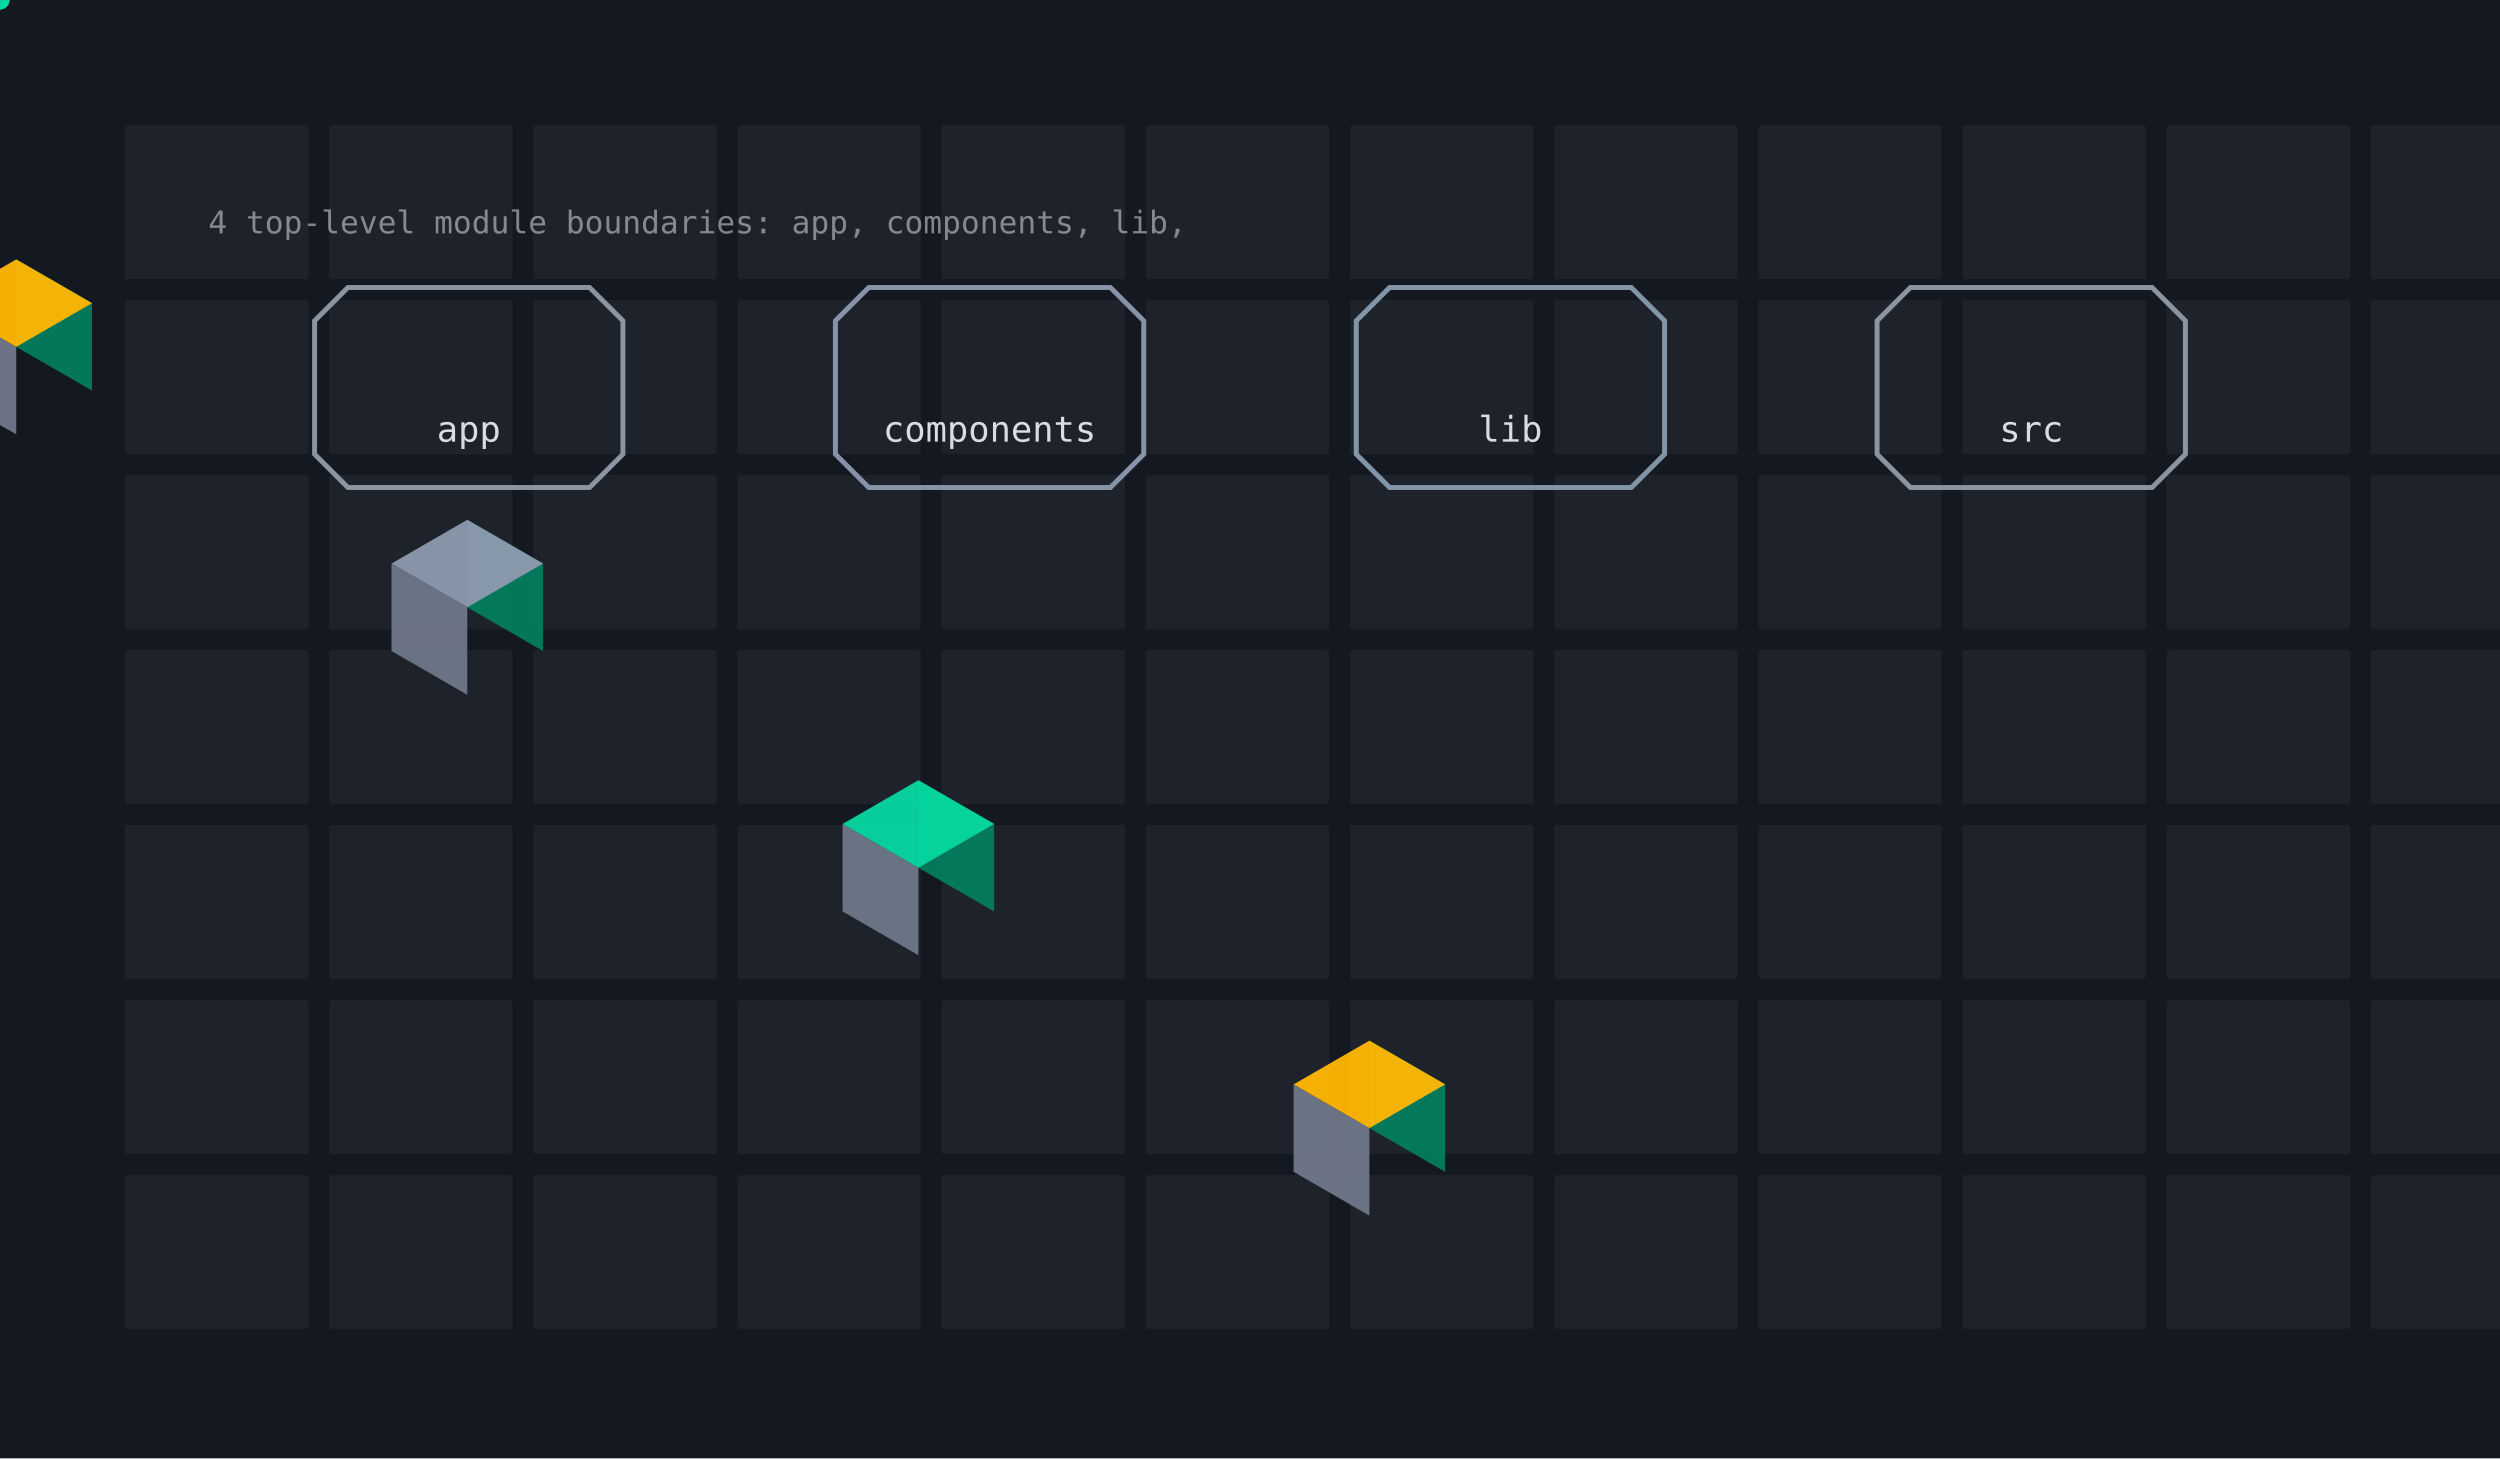
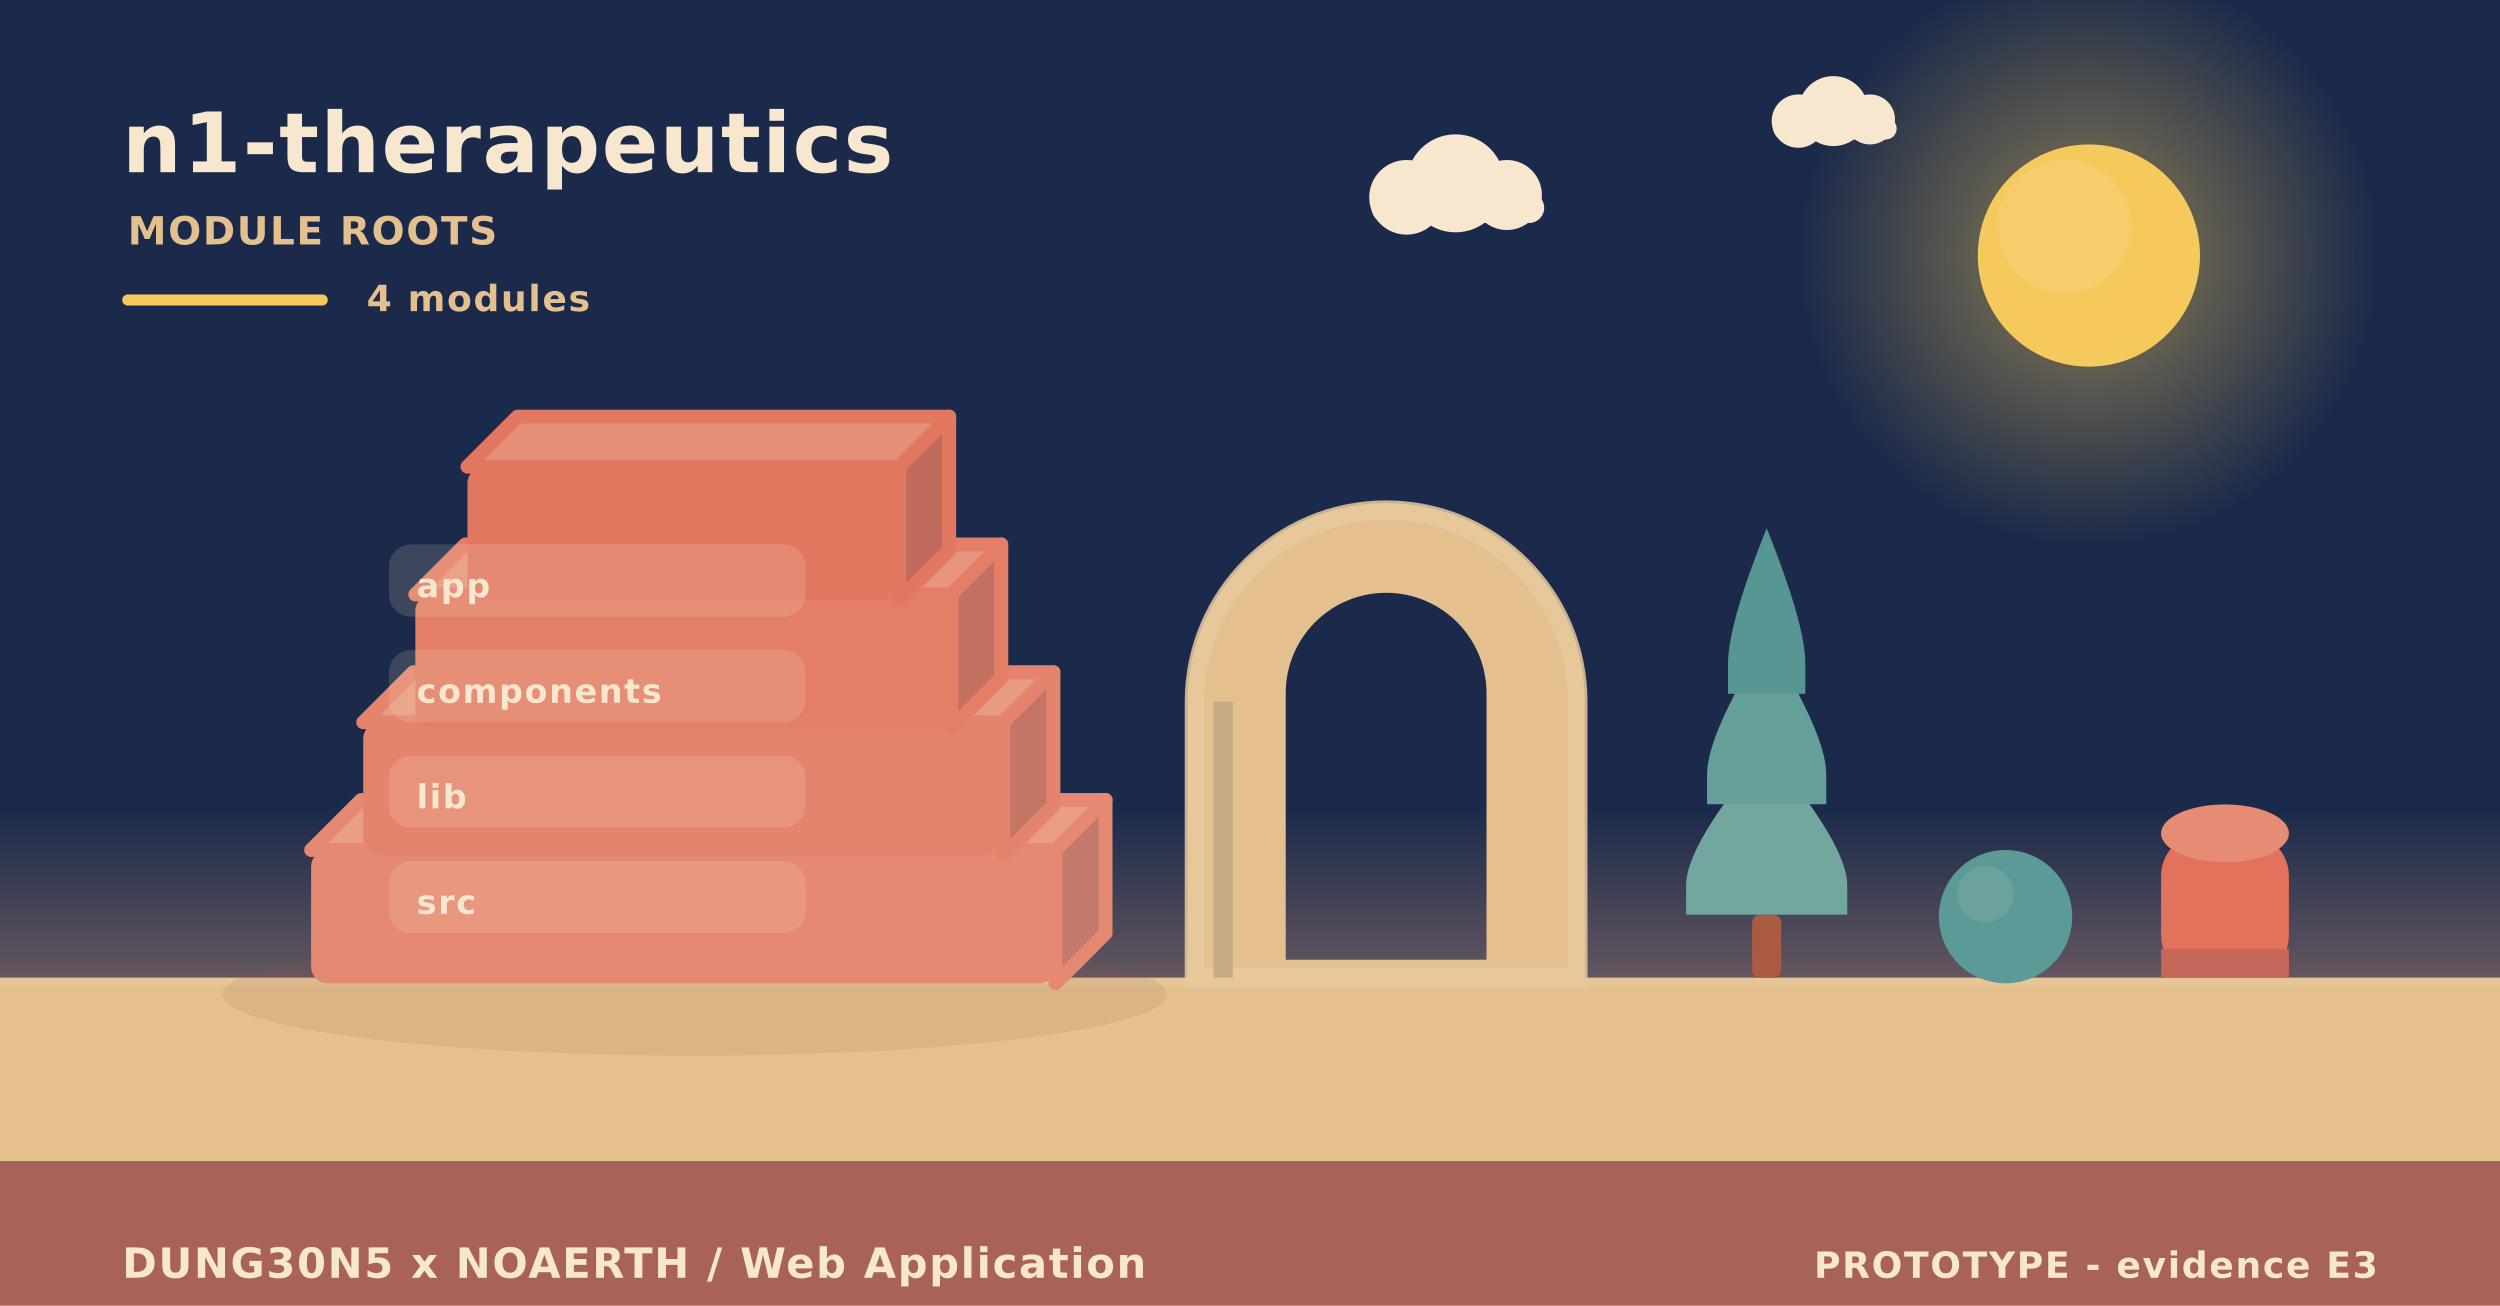
- <svg xmlns="http://www.w3.org/2000/svg" viewBox="0 0 1200 700" width="1200" height="700" role="img" aria-label="n1-therapeutics architecture">
-   <rect width="1200" height="700" fill="#141821" />
-   <defs>
-     <linearGradient id="ga" x1="0" y1="0" x2="1" y2="1">
-       <stop offset="0%" stop-color="#ffb703" />
-       <stop offset="100%" stop-color="#8d99ae" />
-     </linearGradient>
-   </defs>
-   <rect x="60.00" y="60.00" width="88.00" height="74.00" rx="1.20" fill="#eef1f6" opacity="0.05" />
-   <rect x="158.00" y="60.00" width="88.00" height="74.00" rx="1.20" fill="#eef1f6" opacity="0.05" />
-   <rect x="256.00" y="60.00" width="88.00" height="74.00" rx="1.20" fill="#eef1f6" opacity="0.05" />
-   <rect x="354.00" y="60.00" width="88.00" height="74.00" rx="1.20" fill="#eef1f6" opacity="0.05" />
-   <rect x="452.00" y="60.00" width="88.00" height="74.00" rx="1.20" fill="#eef1f6" opacity="0.05" />
-   <rect x="550.00" y="60.00" width="88.00" height="74.00" rx="1.20" fill="#eef1f6" opacity="0.05" />
-   <rect x="648.00" y="60.00" width="88.00" height="74.00" rx="1.20" fill="#eef1f6" opacity="0.05" />
-   <rect x="746.00" y="60.00" width="88.00" height="74.00" rx="1.20" fill="#eef1f6" opacity="0.05" />
-   <rect x="844.00" y="60.00" width="88.00" height="74.00" rx="1.20" fill="#eef1f6" opacity="0.05" />
-   <rect x="942.00" y="60.00" width="88.00" height="74.00" rx="1.20" fill="#eef1f6" opacity="0.05" />
-   <rect x="1040.00" y="60.00" width="88.00" height="74.00" rx="1.20" fill="#eef1f6" opacity="0.05" />
-   <rect x="1138.00" y="60.00" width="88.00" height="74.00" rx="1.20" fill="#eef1f6" opacity="0.05" />
-   <rect x="60.00" y="144.00" width="88.00" height="74.00" rx="1.20" fill="#eef1f6" opacity="0.05" />
-   <rect x="158.00" y="144.00" width="88.00" height="74.00" rx="1.20" fill="#eef1f6" opacity="0.05" />
-   <rect x="256.00" y="144.00" width="88.00" height="74.00" rx="1.20" fill="#eef1f6" opacity="0.05" />
-   <rect x="354.00" y="144.00" width="88.00" height="74.00" rx="1.20" fill="#eef1f6" opacity="0.05" />
-   <rect x="452.00" y="144.00" width="88.00" height="74.00" rx="1.20" fill="#eef1f6" opacity="0.05" />
-   <rect x="550.00" y="144.00" width="88.00" height="74.00" rx="1.20" fill="#eef1f6" opacity="0.05" />
-   <rect x="648.00" y="144.00" width="88.00" height="74.00" rx="1.20" fill="#eef1f6" opacity="0.05" />
-   <rect x="746.00" y="144.00" width="88.00" height="74.00" rx="1.20" fill="#eef1f6" opacity="0.05" />
-   <rect x="844.00" y="144.00" width="88.00" height="74.00" rx="1.20" fill="#eef1f6" opacity="0.05" />
-   <rect x="942.00" y="144.00" width="88.00" height="74.00" rx="1.20" fill="#eef1f6" opacity="0.05" />
-   <rect x="1040.00" y="144.00" width="88.00" height="74.00" rx="1.20" fill="#eef1f6" opacity="0.05" />
-   <rect x="1138.00" y="144.00" width="88.00" height="74.00" rx="1.20" fill="#eef1f6" opacity="0.05" />
-   <rect x="60.00" y="228.00" width="88.00" height="74.00" rx="1.20" fill="#eef1f6" opacity="0.05" />
-   <rect x="158.00" y="228.00" width="88.00" height="74.00" rx="1.20" fill="#eef1f6" opacity="0.05" />
-   <rect x="256.00" y="228.00" width="88.00" height="74.00" rx="1.20" fill="#eef1f6" opacity="0.05" />
-   <rect x="354.00" y="228.00" width="88.00" height="74.00" rx="1.20" fill="#eef1f6" opacity="0.05" />
-   <rect x="452.00" y="228.00" width="88.00" height="74.00" rx="1.20" fill="#eef1f6" opacity="0.05" />
-   <rect x="550.00" y="228.00" width="88.00" height="74.00" rx="1.20" fill="#eef1f6" opacity="0.05" />
-   <rect x="648.00" y="228.00" width="88.00" height="74.00" rx="1.20" fill="#eef1f6" opacity="0.05" />
-   <rect x="746.00" y="228.00" width="88.00" height="74.00" rx="1.20" fill="#eef1f6" opacity="0.05" />
-   <rect x="844.00" y="228.00" width="88.00" height="74.00" rx="1.20" fill="#eef1f6" opacity="0.05" />
-   <rect x="942.00" y="228.00" width="88.00" height="74.00" rx="1.20" fill="#eef1f6" opacity="0.05" />
-   <rect x="1040.00" y="228.00" width="88.00" height="74.00" rx="1.20" fill="#eef1f6" opacity="0.05" />
-   <rect x="1138.00" y="228.00" width="88.00" height="74.00" rx="1.20" fill="#eef1f6" opacity="0.05" />
-   <rect x="60.00" y="312.00" width="88.00" height="74.00" rx="1.20" fill="#eef1f6" opacity="0.05" />
-   <rect x="158.00" y="312.00" width="88.00" height="74.00" rx="1.20" fill="#eef1f6" opacity="0.05" />
-   <rect x="256.00" y="312.00" width="88.00" height="74.00" rx="1.20" fill="#eef1f6" opacity="0.05" />
-   <rect x="354.00" y="312.00" width="88.00" height="74.00" rx="1.20" fill="#eef1f6" opacity="0.05" />
-   <rect x="452.00" y="312.00" width="88.00" height="74.00" rx="1.20" fill="#eef1f6" opacity="0.05" />
-   <rect x="550.00" y="312.00" width="88.00" height="74.00" rx="1.20" fill="#eef1f6" opacity="0.05" />
-   <rect x="648.00" y="312.00" width="88.00" height="74.00" rx="1.20" fill="#eef1f6" opacity="0.05" />
-   <rect x="746.00" y="312.00" width="88.00" height="74.00" rx="1.20" fill="#eef1f6" opacity="0.05" />
-   <rect x="844.00" y="312.00" width="88.00" height="74.00" rx="1.20" fill="#eef1f6" opacity="0.05" />
-   <rect x="942.00" y="312.00" width="88.00" height="74.00" rx="1.20" fill="#eef1f6" opacity="0.05" />
-   <rect x="1040.00" y="312.00" width="88.00" height="74.00" rx="1.20" fill="#eef1f6" opacity="0.05" />
-   <rect x="1138.00" y="312.00" width="88.00" height="74.00" rx="1.20" fill="#eef1f6" opacity="0.05" />
-   <rect x="60.00" y="396.00" width="88.00" height="74.00" rx="1.20" fill="#eef1f6" opacity="0.05" />
-   <rect x="158.00" y="396.00" width="88.00" height="74.00" rx="1.20" fill="#eef1f6" opacity="0.05" />
-   <rect x="256.00" y="396.00" width="88.00" height="74.00" rx="1.20" fill="#eef1f6" opacity="0.05" />
-   <rect x="354.00" y="396.00" width="88.00" height="74.00" rx="1.20" fill="#eef1f6" opacity="0.05" />
-   <rect x="452.00" y="396.00" width="88.00" height="74.00" rx="1.20" fill="#eef1f6" opacity="0.05" />
-   <rect x="550.00" y="396.00" width="88.00" height="74.00" rx="1.20" fill="#eef1f6" opacity="0.05" />
-   <rect x="648.00" y="396.00" width="88.00" height="74.00" rx="1.20" fill="#eef1f6" opacity="0.05" />
-   <rect x="746.00" y="396.00" width="88.00" height="74.00" rx="1.20" fill="#eef1f6" opacity="0.05" />
-   <rect x="844.00" y="396.00" width="88.00" height="74.00" rx="1.20" fill="#eef1f6" opacity="0.05" />
-   <rect x="942.00" y="396.00" width="88.00" height="74.00" rx="1.20" fill="#eef1f6" opacity="0.05" />
-   <rect x="1040.00" y="396.00" width="88.00" height="74.00" rx="1.20" fill="#eef1f6" opacity="0.05" />
-   <rect x="1138.00" y="396.00" width="88.00" height="74.00" rx="1.20" fill="#eef1f6" opacity="0.05" />
-   <rect x="60.00" y="480.00" width="88.00" height="74.00" rx="1.20" fill="#eef1f6" opacity="0.05" />
-   <rect x="158.00" y="480.00" width="88.00" height="74.00" rx="1.20" fill="#eef1f6" opacity="0.05" />
-   <rect x="256.00" y="480.00" width="88.00" height="74.00" rx="1.20" fill="#eef1f6" opacity="0.05" />
-   <rect x="354.00" y="480.00" width="88.00" height="74.00" rx="1.20" fill="#eef1f6" opacity="0.05" />
-   <rect x="452.00" y="480.00" width="88.00" height="74.00" rx="1.20" fill="#eef1f6" opacity="0.05" />
-   <rect x="550.00" y="480.00" width="88.00" height="74.00" rx="1.20" fill="#eef1f6" opacity="0.05" />
-   <rect x="648.00" y="480.00" width="88.00" height="74.00" rx="1.20" fill="#eef1f6" opacity="0.05" />
-   <rect x="746.00" y="480.00" width="88.00" height="74.00" rx="1.20" fill="#eef1f6" opacity="0.05" />
-   <rect x="844.00" y="480.00" width="88.00" height="74.00" rx="1.20" fill="#eef1f6" opacity="0.05" />
-   <rect x="942.00" y="480.00" width="88.00" height="74.00" rx="1.20" fill="#eef1f6" opacity="0.05" />
-   <rect x="1040.00" y="480.00" width="88.00" height="74.00" rx="1.20" fill="#eef1f6" opacity="0.05" />
-   <rect x="1138.00" y="480.00" width="88.00" height="74.00" rx="1.20" fill="#eef1f6" opacity="0.05" />
-   <rect x="60.00" y="564.00" width="88.00" height="74.00" rx="1.20" fill="#eef1f6" opacity="0.05" />
-   <rect x="158.00" y="564.00" width="88.00" height="74.00" rx="1.20" fill="#eef1f6" opacity="0.05" />
-   <rect x="256.00" y="564.00" width="88.00" height="74.00" rx="1.20" fill="#eef1f6" opacity="0.05" />
-   <rect x="354.00" y="564.00" width="88.00" height="74.00" rx="1.20" fill="#eef1f6" opacity="0.05" />
-   <rect x="452.00" y="564.00" width="88.00" height="74.00" rx="1.20" fill="#eef1f6" opacity="0.05" />
-   <rect x="550.00" y="564.00" width="88.00" height="74.00" rx="1.20" fill="#eef1f6" opacity="0.05" />
-   <rect x="648.00" y="564.00" width="88.00" height="74.00" rx="1.20" fill="#eef1f6" opacity="0.05" />
-   <rect x="746.00" y="564.00" width="88.00" height="74.00" rx="1.20" fill="#eef1f6" opacity="0.05" />
-   <rect x="844.00" y="564.00" width="88.00" height="74.00" rx="1.20" fill="#eef1f6" opacity="0.05" />
-   <rect x="942.00" y="564.00" width="88.00" height="74.00" rx="1.20" fill="#eef1f6" opacity="0.05" />
-   <rect x="1040.00" y="564.00" width="88.00" height="74.00" rx="1.20" fill="#eef1f6" opacity="0.05" />
-   <rect x="1138.00" y="564.00" width="88.00" height="74.00" rx="1.20" fill="#eef1f6" opacity="0.05" />
-   <path d="M167.00,138.00 H283.00 L299.00,154.00 V218.00 L283.00,234.00 H167.00 L151.00,218.00 V154.00 Z" fill="none" stroke="rgba(255,183,3,0.550)" stroke-width="1.80" opacity="0.90" />
-   <polygon points="7.79,166.50 44.17,187.50 44.17,145.50 7.79,124.50" fill="#037c5d" opacity="0.95" />
-   <polygon points="-28.58,187.50 7.79,208.50 7.79,166.50 -28.58,145.50" fill="#6e7788" opacity="0.95" />
-   <polygon points="7.79,124.50 44.17,145.50 7.79,166.50 -28.58,145.50" fill="#ffb703" opacity="0.95" />
-   <text x="225" y="212" font-family="ui-monospace,Menlo,monospace" font-size="17" fill="rgba(238,241,246,0.900)" text-anchor="middle">app</text>
+ <svg xmlns="http://www.w3.org/2000/svg" width="900" height="470" viewBox="0 0 900 470" role="img" aria-label="n1-therapeutics - how it is built">
+   <linearGradient id="skya" x1="0" y1="0" x2="0" y2="1">
+     <stop offset="0" stop-color="#1b2a4a" />
+     <stop offset="0.62" stop-color="#1b2a4a" />
+     <stop offset="1" stop-color="#f3ad8a" />
+   </linearGradient>
+   <rect width="900" height="470" fill="url(#skya)" />
+   <radialGradient id="suna">
+     <stop offset="0.35" stop-color="#f5c95c" stop-opacity="0.34" />
+     <stop offset="1" stop-color="#f5c95c" stop-opacity="0" />
+   </radialGradient>
+   <circle cx="752" cy="92" r="104" fill="url(#suna)" />
+   <circle cx="752" cy="92" r="40" fill="#f5c95c" />
+   <circle cx="743.2" cy="81.6" r="24" fill="#f5d27e" opacity="0.5" />
  <g>
-     <path d="M167.00,138.00 H283.00 L299.00,154.00 V218.00 L283.00,234.00 H167.00 L151.00,218.00 V154.00 Z" fill="none" stroke="#8d99ae" stroke-width="2.40" opacity="0.90" />
-     <animate attributeName="opacity" values="0.25;1.0;0.25" dur="21.8s" begin="0.0s" repeatCount="indefinite" />
+     <circle cx="524" cy="66" r="17.64" fill="#f6e7ce" />
+     <circle cx="506.36" cy="71.04" r="13.44" fill="#f6e7ce" />
+     <circle cx="542.48" cy="70.2" r="12.6" fill="#f6e7ce" />
+     <rect x="493.76" y="69.36" width="62.16" height="10.92" rx="5.46" fill="#f6e7ce" />
+     <animateTransform attributeName="transform" type="translate" values="0 0;24 0;0 0" dur="36s" begin="0s" repeatCount="indefinite" />
  </g>
-   <g opacity="0.9">
-     <circle cx="0.00" cy="0.00" r="4.50" fill="#06d6a0" opacity="1.00" />
-     <animateTransform attributeName="transform" type="translate" values="225.00,184.00 475.00,184.00" dur="7.267s" begin="0.0s" repeatCount="indefinite" />
-     <animateTransform attributeName="transform" type="translate" values="475.00,184.00 225.00,184.00" dur="7.267s" begin="3.633s" repeatCount="indefinite" />
+   <g>
+     <circle cx="660" cy="40" r="12.6" fill="#f6e7ce" />
+     <circle cx="647.4" cy="43.6" r="9.6" fill="#f6e7ce" />
+     <circle cx="673.2" cy="43" r="9" fill="#f6e7ce" />
+     <rect x="638.4" y="42.4" width="44.4" height="7.8" rx="3.9" fill="#f6e7ce" />
+     <animateTransform attributeName="transform" type="translate" values="0 0;-18 0;0 0" dur="46s" begin="3s" repeatCount="indefinite" />
  </g>
-   <path d="M417.00,138.00 H533.00 L549.00,154.00 V218.00 L533.00,234.00 H417.00 L401.00,218.00 V154.00 Z" fill="none" stroke="rgba(141,153,174,0.550)" stroke-width="1.80" opacity="0.90" />
-   <polygon points="224.30,291.50 260.67,312.50 260.67,270.50 224.30,249.50" fill="#037c5d" opacity="0.95" />
-   <polygon points="187.93,312.50 224.30,333.50 224.30,291.50 187.93,270.50" fill="#6e7788" opacity="0.95" />
-   <polygon points="224.30,249.50 260.67,270.50 224.30,291.50 187.93,270.50" fill="#8d99ae" opacity="0.95" />
-   <text x="475" y="212" font-family="ui-monospace,Menlo,monospace" font-size="17" fill="rgba(238,241,246,0.900)" text-anchor="middle">components</text>
+   <rect x="0" y="352" width="900" height="118" fill="#e3c08d" />
+   <rect x="0" y="352" width="900" height="3" fill="#e6c596" />
+   <text x="44" y="62" font-family="Verdana,DejaVu Sans,sans-serif" font-size="30" font-weight="700" letter-spacing="0.6" fill="#f6e7ce" text-anchor="start">n1-therapeutics</text>
+   <text x="46" y="88" font-family="Verdana,DejaVu Sans,sans-serif" font-size="14" font-weight="700" letter-spacing="0.6" fill="#e3c08d" text-anchor="start">MODULE ROOTS</text>
+   <rect x="44" y="106" width="74" height="4" rx="2" fill="#f5c95c" />
+   <text x="132" y="112" font-family="Verdana,DejaVu Sans,sans-serif" font-size="13" font-weight="700" letter-spacing="0.6" fill="#e3c08d" text-anchor="start">4 modules</text>
+   <ellipse cx="250" cy="358" rx="170" ry="22" fill="rgba(138,90,68,0.11)" />
+   <path d="M112,306 L380,306 L398,288 L130,288 Z" fill="#ea9e86" stroke="#e68972" stroke-width="5" stroke-linejoin="round" />
+   <path d="M380,306 L398,288 L398,336 L380,354 Z" fill="#c3796b" stroke="#e68972" stroke-width="5" stroke-linejoin="round" />
+   <rect x="112" y="306" width="268" height="48" rx="6" fill="#e68972" />
+   <path d="M130.76,260 L361.24,260 L379.24,242 L148.76,242 Z" fill="#e99a82" stroke="#e5846c" stroke-width="5" stroke-linejoin="round" />
+   <path d="M361.24,260 L379.24,242 L379.24,290 L361.24,308 Z" fill="#c37566" stroke="#e5846c" stroke-width="5" stroke-linejoin="round" />
+   <rect x="130.76" y="260" width="230.48" height="48" rx="6" fill="#e5846c" />
+   <path d="M149.52,214 L342.48,214 L360.48,196 L167.52,196 Z" fill="#e8957d" stroke="#e47e66" stroke-width="5" stroke-linejoin="round" />
+   <path d="M342.48,214 L360.48,196 L360.48,244 L342.48,262 Z" fill="#c27061" stroke="#e47e66" stroke-width="5" stroke-linejoin="round" />
+   <rect x="149.52" y="214" width="192.96" height="48" rx="6" fill="#e47e66" />
+   <path d="M168.28,168 L323.72,168 L341.72,150 L186.28,150 Z" fill="#e79079" stroke="#e37861" stroke-width="5" stroke-linejoin="round" />
+   <path d="M323.72,168 L341.72,150 L341.72,198 L323.72,216 Z" fill="#c16b5d" stroke="#e37861" stroke-width="5" stroke-linejoin="round" />
+   <rect x="168.28" y="168" width="155.44" height="48" rx="6" fill="#e37861" />
+   <rect x="140" y="196" width="150" height="26" rx="8" fill="rgba(246,231,206,0.16)" opacity="0.94" />
  <g>
-     <path d="M417.00,138.00 H533.00 L549.00,154.00 V218.00 L533.00,234.00 H417.00 L401.00,218.00 V154.00 Z" fill="none" stroke="#8d99ae" stroke-width="2.40" opacity="0.90" />
-     <animate attributeName="opacity" values="0.25;1.0;0.25" dur="21.8s" begin="0.45s" repeatCount="indefinite" />
+     <text x="150" y="215" font-family="Verdana,DejaVu Sans,sans-serif" font-size="12" font-weight="700" letter-spacing="0.6" fill="#f6e7ce" text-anchor="start">app</text>
+     <animateTransform attributeName="transform" type="translate" values="0 10;0 0" dur="0.7s" begin="0.3s" fill="freeze" />
  </g>
-   <g opacity="0.9">
-     <circle cx="0.00" cy="0.00" r="4.50" fill="#06d6a0" opacity="1.00" />
-     <animateTransform attributeName="transform" type="translate" values="475.00,184.00 725.00,184.00" dur="7.267s" begin="0.3s" repeatCount="indefinite" />
-     <animateTransform attributeName="transform" type="translate" values="725.00,184.00 475.00,184.00" dur="7.267s" begin="3.933s" repeatCount="indefinite" />
+   <rect x="140" y="234" width="150" height="26" rx="8" fill="rgba(246,231,206,0.16)" opacity="0.94" />
+   <g>
+     <text x="150" y="253" font-family="Verdana,DejaVu Sans,sans-serif" font-size="12" font-weight="700" letter-spacing="0.6" fill="#f6e7ce" text-anchor="start">components</text>
+     <animateTransform attributeName="transform" type="translate" values="0 10;0 0" dur="0.7s" begin="0.5s" fill="freeze" />
  </g>
-   <path d="M667.00,138.00 H783.00 L799.00,154.00 V218.00 L783.00,234.00 H667.00 L651.00,218.00 V154.00 Z" fill="none" stroke="rgba(6,214,160,0.550)" stroke-width="1.80" opacity="0.90" />
-   <polygon points="440.81,416.50 477.18,437.50 477.18,395.50 440.81,374.50" fill="#037c5d" opacity="0.95" />
-   <polygon points="404.43,437.50 440.81,458.50 440.81,416.50 404.43,395.50" fill="#6e7788" opacity="0.95" />
-   <polygon points="440.81,374.50 477.18,395.50 440.81,416.50 404.43,395.50" fill="#06d6a0" opacity="0.95" />
-   <text x="725" y="212" font-family="ui-monospace,Menlo,monospace" font-size="17" fill="rgba(238,241,246,0.900)" text-anchor="middle">lib</text>
+   <rect x="140" y="272" width="150" height="26" rx="8" fill="rgba(246,231,206,0.16)" opacity="0.94" />
  <g>
-     <path d="M667.00,138.00 H783.00 L799.00,154.00 V218.00 L783.00,234.00 H667.00 L651.00,218.00 V154.00 Z" fill="none" stroke="#8d99ae" stroke-width="2.40" opacity="0.90" />
-     <animate attributeName="opacity" values="0.25;1.0;0.25" dur="21.8s" begin="0.9s" repeatCount="indefinite" />
+     <text x="150" y="291" font-family="Verdana,DejaVu Sans,sans-serif" font-size="12" font-weight="700" letter-spacing="0.6" fill="#f6e7ce" text-anchor="start">lib</text>
+     <animateTransform attributeName="transform" type="translate" values="0 10;0 0" dur="0.7s" begin="0.7s" fill="freeze" />
  </g>
-   <g opacity="0.9">
-     <circle cx="0.00" cy="0.00" r="4.50" fill="#06d6a0" opacity="1.00" />
-     <animateTransform attributeName="transform" type="translate" values="725.00,184.00 975.00,184.00" dur="7.267s" begin="0.6s" repeatCount="indefinite" />
-     <animateTransform attributeName="transform" type="translate" values="975.00,184.00 725.00,184.00" dur="7.267s" begin="4.233s" repeatCount="indefinite" />
+   <rect x="140" y="310" width="150" height="26" rx="8" fill="rgba(246,231,206,0.16)" opacity="0.94" />
+   <g>
+     <text x="150" y="329" font-family="Verdana,DejaVu Sans,sans-serif" font-size="12" font-weight="700" letter-spacing="0.6" fill="#f6e7ce" text-anchor="start">src</text>
+     <animateTransform attributeName="transform" type="translate" values="0 10;0 0" dur="0.7s" begin="0.9s" fill="freeze" />
  </g>
-   <path d="M917.00,138.00 H1033.00 L1049.00,154.00 V218.00 L1033.00,234.00 H917.00 L901.00,218.00 V154.00 Z" fill="none" stroke="rgba(255,183,3,0.550)" stroke-width="1.80" opacity="0.90" />
-   <polygon points="657.31,541.50 693.69,562.50 693.69,520.50 657.31,499.50" fill="#037c5d" opacity="0.95" />
-   <polygon points="620.94,562.50 657.31,583.50 657.31,541.50 620.94,520.50" fill="#6e7788" opacity="0.95" />
-   <polygon points="657.31,499.50 693.69,520.50 657.31,541.50 620.94,520.50" fill="#ffb703" opacity="0.95" />
-   <text x="975" y="212" font-family="ui-monospace,Menlo,monospace" font-size="17" fill="rgba(238,241,246,0.900)" text-anchor="middle">src</text>
-   <g>
-     <path d="M917.00,138.00 H1033.00 L1049.00,154.00 V218.00 L1033.00,234.00 H917.00 L901.00,218.00 V154.00 Z" fill="none" stroke="#8d99ae" stroke-width="2.40" opacity="0.90" />
-     <animate attributeName="opacity" values="0.25;1.0;0.25" dur="21.8s" begin="1.35s" repeatCount="indefinite" />
-   </g>
-   <g opacity="0.9">
-     <circle cx="0.00" cy="0.00" r="4.50" fill="#06d6a0" opacity="1.00" />
-     <animateTransform attributeName="transform" type="translate" values="975.00,184.00 975.00,184.00" dur="7.267s" begin="0.9s" repeatCount="indefinite" />
-     <animateTransform attributeName="transform" type="translate" values="975.00,184.00 975.00,184.00" dur="7.267s" begin="4.533s" repeatCount="indefinite" />
-   </g>
-   <text x="100" y="112" font-family="ui-monospace,Menlo,monospace" font-size="15" fill="rgba(238,241,246,0.500)">4 top-level module boundaries: app, components, lib,</text>
+   <path d="M430,352 L430,252.64 A69,69 0 0 1 568,252.64 L568,352 Z M460.36,348 L460.36,249.55 A38.64,38.64 0 0 1 537.64,249.55 L537.64,348 Z" fill="#e3c08d" fill-rule="evenodd" stroke="#e3c08d" stroke-width="5" stroke-linejoin="round" />
+   <path d="M430,352 L430,252.64 A69,69 0 0 1 568,252.64 L568,352 Z" fill="none" stroke="#e8c99d" stroke-width="7" stroke-linecap="round" opacity="0.85" />
+   <rect x="436.9" y="252.64" width="6.9" height="99.36" fill="#c7ab84" />
+   <rect x="630.78" y="329.28" width="10.44" height="22.72" rx="2.9" fill="#ac5b43" />
+   <path d="M636,269.64 Q607,304.23 607,318.54 Q607,329.28 607,329.28 L665,329.28 Q665,329.28 665,318.54 Q665,304.23 636,269.64 Z" fill="#74a6a0" />
+   <path d="M636,229.88 Q614.54,264.47 614.54,278.78 Q614.54,289.52 614.54,289.52 L657.46,289.52 Q657.46,289.52 657.46,278.78 Q657.46,264.47 636,229.88 Z" fill="#649f9a" />
+   <path d="M636,190.12 Q622.08,224.71 622.08,239.02 Q622.08,249.76 622.08,249.76 L649.92,249.76 Q649.92,249.76 649.92,239.02 Q649.92,224.71 636,190.12 Z" fill="#589694" />
+   <circle cx="722" cy="330" r="24" fill="#5b9a97" />
+   <circle cx="714.8" cy="321.84" r="10.08" fill="#7aa9a2" opacity="0.55" />
+   <rect x="778" y="300" width="46" height="52" rx="15.33" fill="#e2725b" />
+   <ellipse cx="801" cy="300" rx="23" ry="10.4" fill="#e68c74" />
+   <rect x="778" y="341.6" width="46" height="10.4" fill="#c66859" />
+   <rect x="0" y="418" width="900" height="52" rx="0" fill="#a65c56" opacity="0.94" />
+   <text x="44" y="460" font-family="Verdana,DejaVu Sans,sans-serif" font-size="15" font-weight="700" letter-spacing="0.6" fill="#f6e7ce" text-anchor="start">DUNG30N5 x NOAERTH  /  Web Application</text>
+   <text x="856" y="460" font-family="Verdana,DejaVu Sans,sans-serif" font-size="13" font-weight="700" letter-spacing="0.6" fill="#f6e7ce" text-anchor="end">PROTOTYPE  -  evidence E3</text>
</svg>
